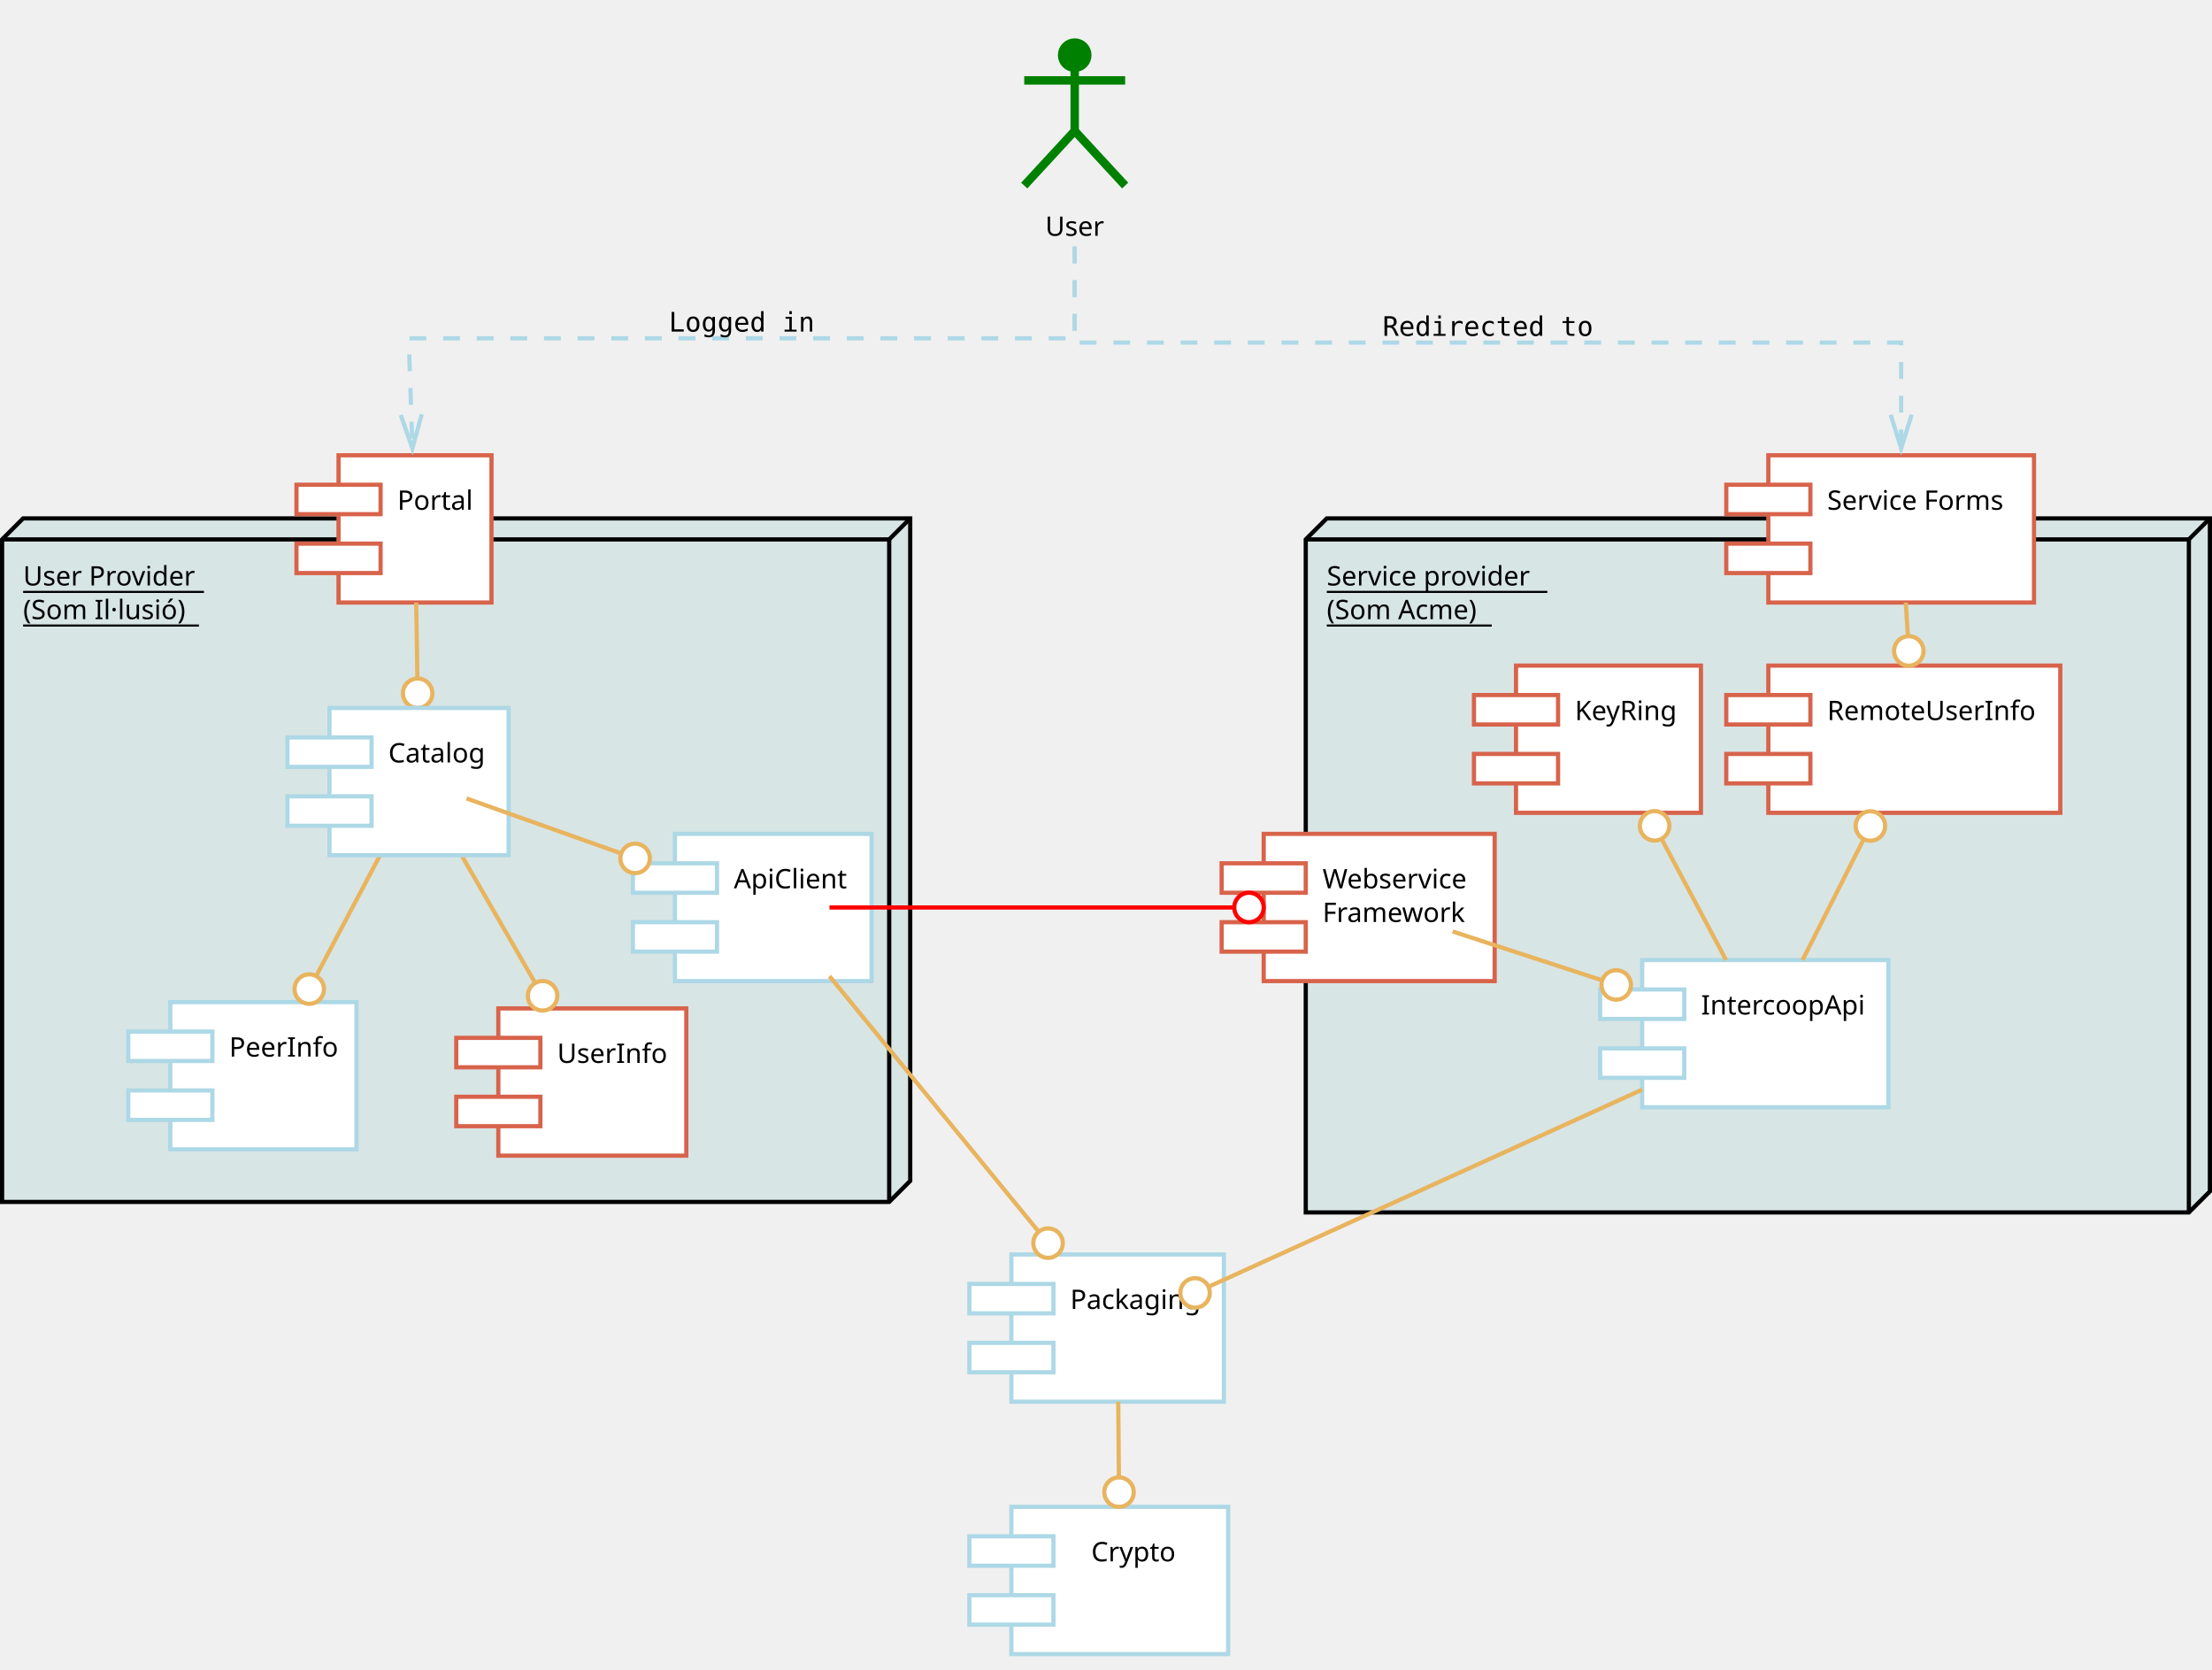
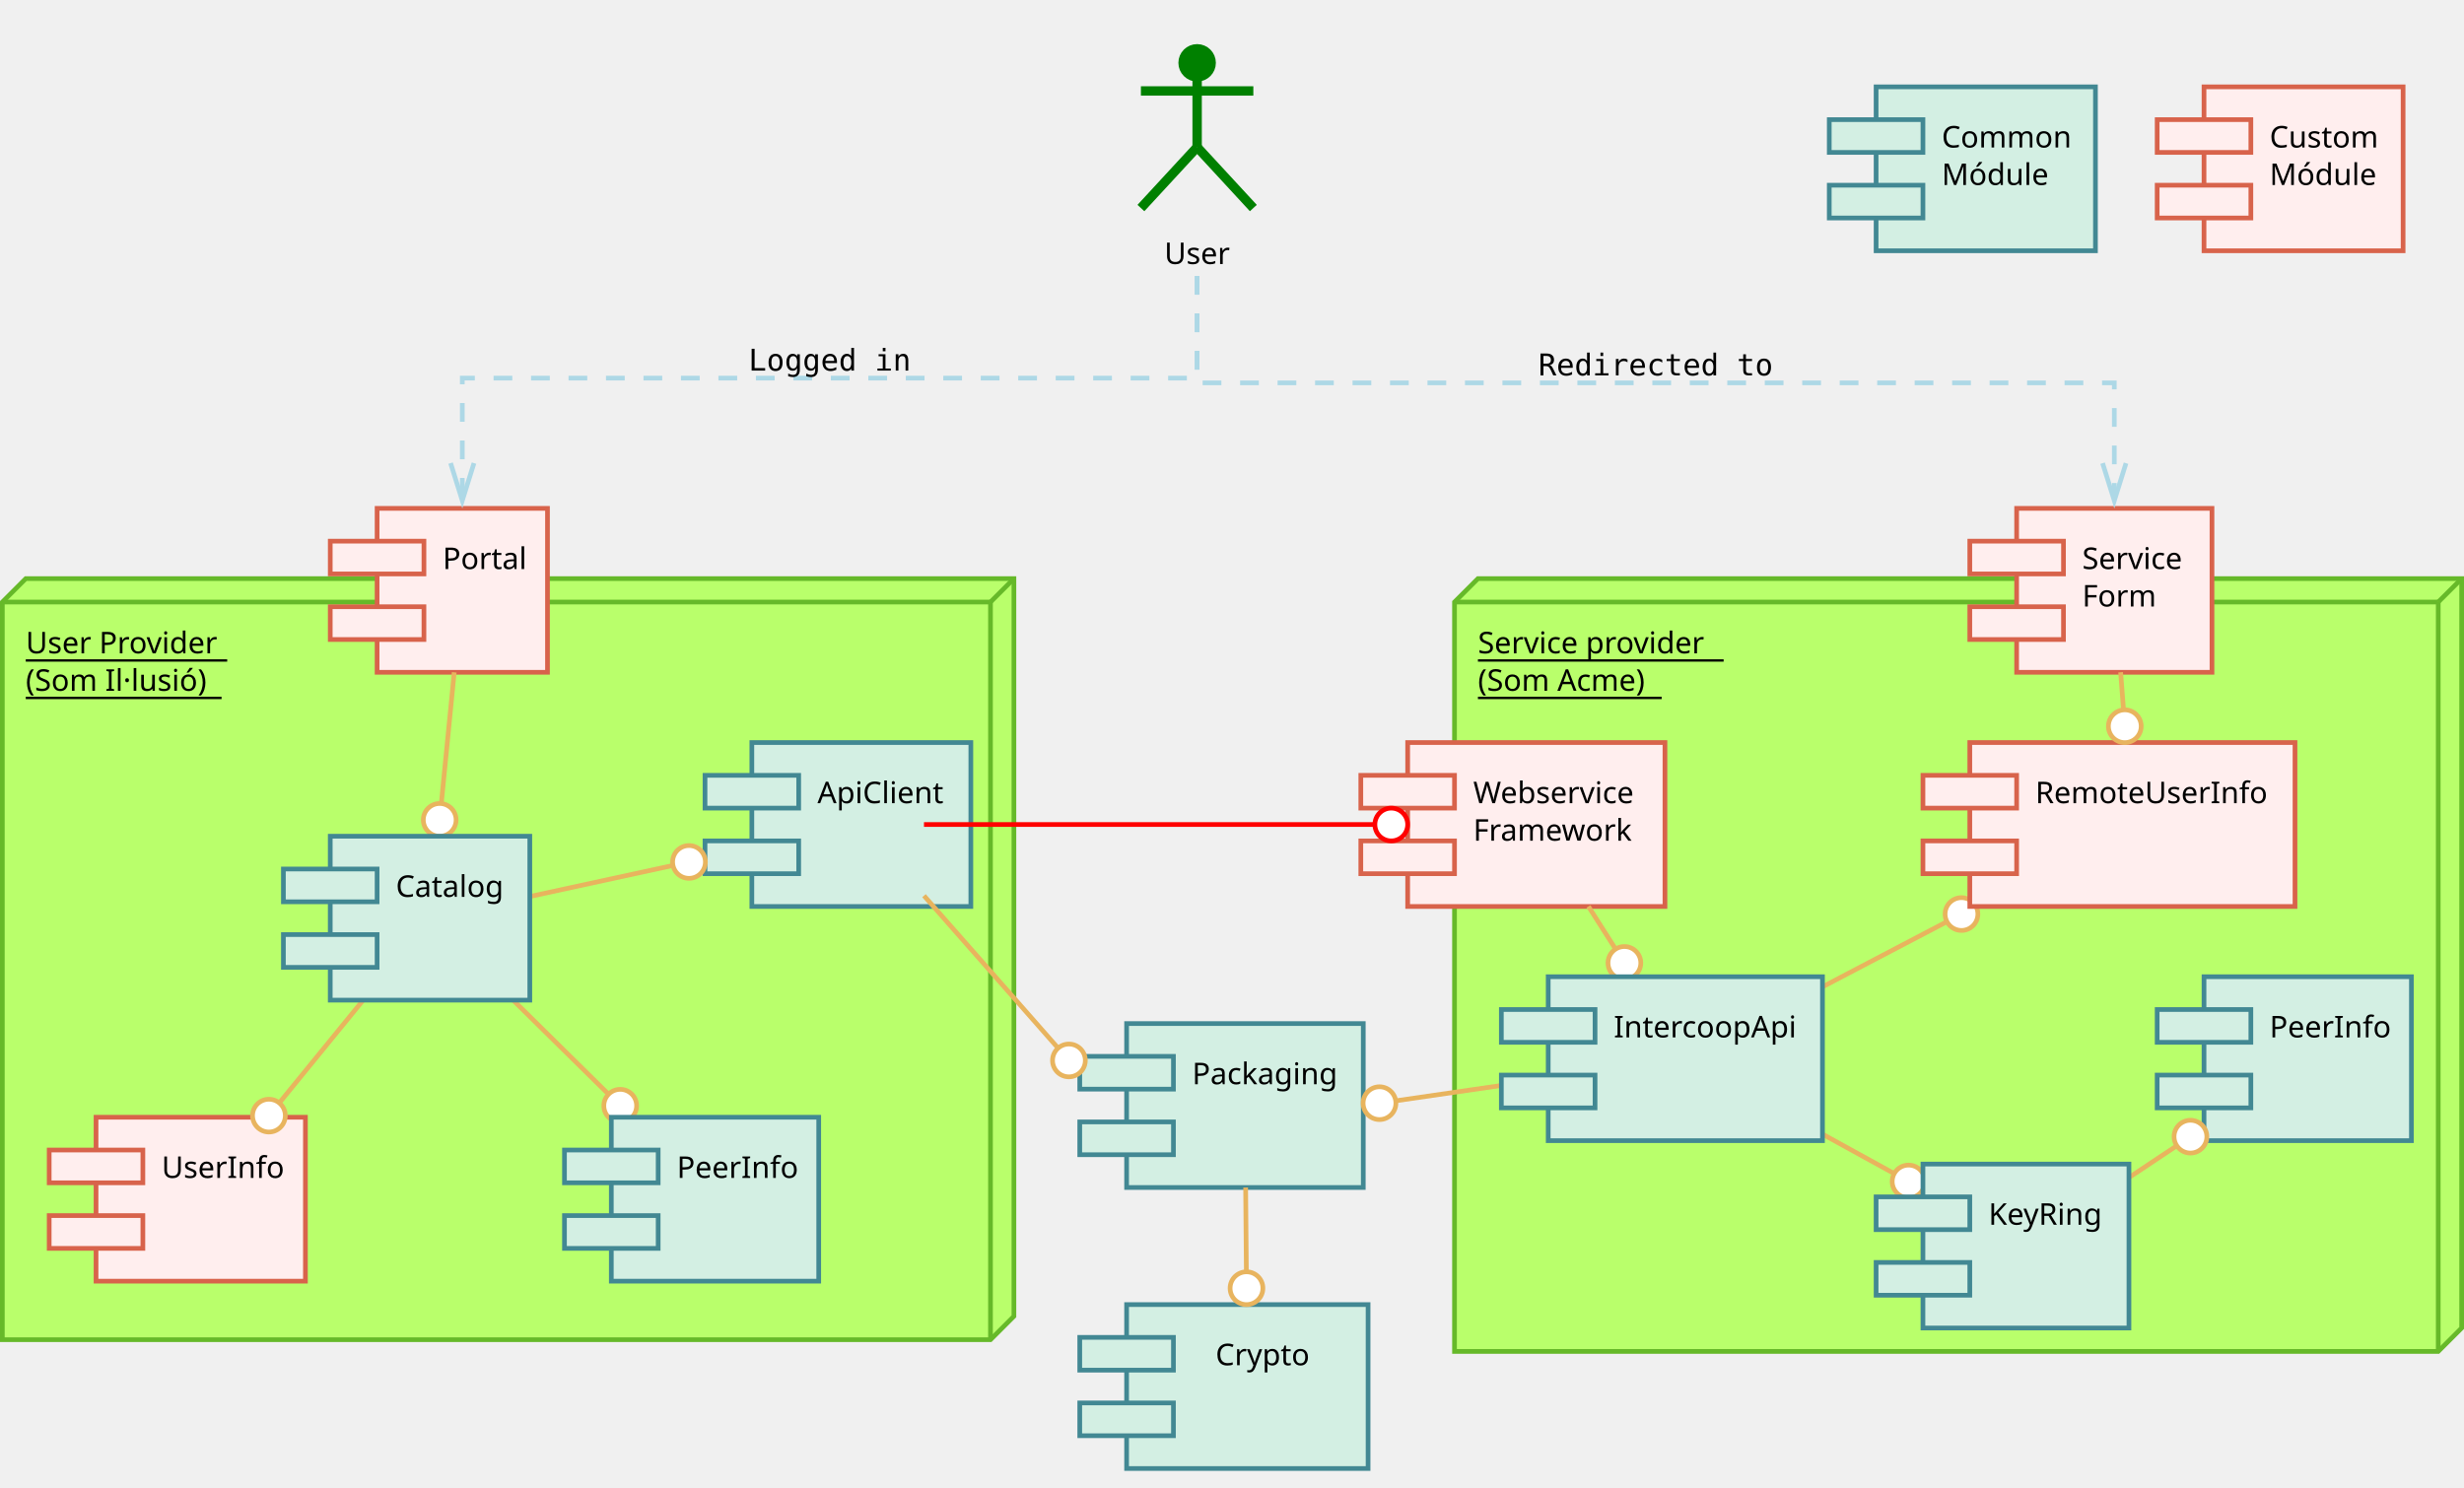
- <svg xmlns="http://www.w3.org/2000/svg" width="53cm" height="40cm" viewBox="219 -310 1052 781">
+ <svg xmlns="http://www.w3.org/2000/svg" width="53cm" height="32cm" viewBox="219 -310 1052 621">
  <g id="Fons">
    <g>
-       <polygon style="fill: #d8e5e5; fill-opacity: 1; stroke-opacity: 1; stroke-width: 2; stroke: #000000" fill-rule="evenodd" points="220,-60 230,-70 651.888,-70 651.888,245 641.888,255 220,255 220,-60 " />
-       <line style="fill: none; stroke-opacity: 1; stroke-width: 2; stroke: #000000" x1="220" y1="-60" x2="641.888" y2="-60" />
-       <line style="fill: none; stroke-opacity: 1; stroke-width: 2; stroke: #000000" x1="641.888" y1="-60" x2="651.888" y2="-70" />
-       <line style="fill: none; stroke-opacity: 1; stroke-width: 2; stroke: #000000" x1="641.888" y1="-60" x2="641.888" y2="255" />
+       <polygon style="fill: #b9ff6b; fill-opacity: 1; stroke-opacity: 1; stroke-width: 2; stroke: #66b929" fill-rule="evenodd" points="220,-60 230,-70 651.888,-70 651.888,245 641.888,255 220,255 220,-60 " />
+       <line style="fill: none; stroke-opacity: 1; stroke-width: 2; stroke: #66b929" x1="220" y1="-60" x2="641.888" y2="-60" />
+       <line style="fill: none; stroke-opacity: 1; stroke-width: 2; stroke: #66b929" x1="641.888" y1="-60" x2="651.888" y2="-70" />
+       <line style="fill: none; stroke-opacity: 1; stroke-width: 2; stroke: #66b929" x1="641.888" y1="-60" x2="641.888" y2="255" />
      <text font-size="12.8" style="fill: #000000; fill-opacity: 1; stroke: none;text-anchor:start;font-family:sans-serif;font-style:normal;font-weight:normal" x="230" y="-38.1">
        <tspan x="230" y="-38.1">User Provider</tspan>
        <tspan x="230" y="-22.1">(Som Il·lusió)</tspan>
      </text>
      <line style="fill: none; stroke-opacity: 1; stroke-width: 1; stroke: #000000" x1="230" y1="-35.05" x2="316" y2="-35.05" />
      <line style="fill: none; stroke-opacity: 1; stroke-width: 1; stroke: #000000" x1="230" y1="-19.05" x2="313.6" y2="-19.05" />
    </g>
    <g>
-       <polygon style="fill: #d8e5e5; fill-opacity: 1; stroke-opacity: 1; stroke-width: 2; stroke: #000000" fill-rule="evenodd" points="840,-60 850,-70 1270,-70 1270,250 1260,260 840,260 840,-60 " />
-       <line style="fill: none; stroke-opacity: 1; stroke-width: 2; stroke: #000000" x1="840" y1="-60" x2="1260" y2="-60" />
-       <line style="fill: none; stroke-opacity: 1; stroke-width: 2; stroke: #000000" x1="1260" y1="-60" x2="1270" y2="-70" />
-       <line style="fill: none; stroke-opacity: 1; stroke-width: 2; stroke: #000000" x1="1260" y1="-60" x2="1260" y2="260" />
+       <polygon style="fill: #b9ff6b; fill-opacity: 1; stroke-opacity: 1; stroke-width: 2; stroke: #66b929" fill-rule="evenodd" points="840,-60 850,-70 1270,-70 1270,250 1260,260 840,260 840,-60 " />
+       <line style="fill: none; stroke-opacity: 1; stroke-width: 2; stroke: #66b929" x1="840" y1="-60" x2="1260" y2="-60" />
+       <line style="fill: none; stroke-opacity: 1; stroke-width: 2; stroke: #66b929" x1="1260" y1="-60" x2="1270" y2="-70" />
+       <line style="fill: none; stroke-opacity: 1; stroke-width: 2; stroke: #66b929" x1="1260" y1="-60" x2="1260" y2="260" />
      <text font-size="12.8" style="fill: #000000; fill-opacity: 1; stroke: none;text-anchor:start;font-family:sans-serif;font-style:normal;font-weight:normal" x="850" y="-38.1">
        <tspan x="850" y="-38.1">Service provider</tspan>
        <tspan x="850" y="-22.1">(Som Acme)</tspan>
      </text>
      <line style="fill: none; stroke-opacity: 1; stroke-width: 1; stroke: #000000" x1="850" y1="-35.05" x2="954.9" y2="-35.05" />
      <line style="fill: none; stroke-opacity: 1; stroke-width: 1; stroke: #000000" x1="850" y1="-19.05" x2="928.45" y2="-19.05" />
    </g>
    <g>
-       <rect style="fill: #ffffff; fill-opacity: 1; stroke-opacity: 1; stroke-width: 2; stroke: #add8e6" x="700" y="400" width="103.1" height="70" />
-       <rect style="fill: #ffffff; fill-opacity: 1; stroke-opacity: 1; stroke-width: 2; stroke: #add8e6" x="680" y="414" width="40" height="14" />
-       <rect style="fill: #ffffff; fill-opacity: 1; stroke-opacity: 1; stroke-width: 2; stroke: #add8e6" x="680" y="442" width="40" height="14" />
-       <text font-size="12.8" style="fill: #000000; fill-opacity: 1; stroke: none;text-anchor:start;font-family:sans-serif;font-style:normal;font-weight:normal" x="728" y="425.9">
-         <tspan xml:space="preserve" x="728" y="425.9">   Crypto   </tspan>
-       </text>
-     </g>
-     <g>
-       <rect style="fill: #ffffff; fill-opacity: 1; stroke-opacity: 1; stroke-width: 2; stroke: #add8e6" x="700" y="280" width="101.05" height="70" />
-       <rect style="fill: #ffffff; fill-opacity: 1; stroke-opacity: 1; stroke-width: 2; stroke: #add8e6" x="680" y="294" width="40" height="14" />
-       <rect style="fill: #ffffff; fill-opacity: 1; stroke-opacity: 1; stroke-width: 2; stroke: #add8e6" x="680" y="322" width="40" height="14" />
-       <text font-size="12.8" style="fill: #000000; fill-opacity: 1; stroke: none;text-anchor:start;font-family:sans-serif;font-style:normal;font-weight:normal" x="728" y="305.9">
-         <tspan x="728" y="305.9">Packaging</tspan>
-       </text>
-     </g>
-     <g>
-       <rect style="fill: #ffffff; fill-opacity: 1; stroke-opacity: 1; stroke-width: 2; stroke: #add8e6" x="540" y="80" width="93.5" height="70" />
-       <rect style="fill: #ffffff; fill-opacity: 1; stroke-opacity: 1; stroke-width: 2; stroke: #add8e6" x="520" y="94" width="40" height="14" />
-       <rect style="fill: #ffffff; fill-opacity: 1; stroke-opacity: 1; stroke-width: 2; stroke: #add8e6" x="520" y="122" width="40" height="14" />
-       <text font-size="12.8" style="fill: #000000; fill-opacity: 1; stroke: none;text-anchor:start;font-family:sans-serif;font-style:normal;font-weight:normal" x="568" y="105.9">
-         <tspan x="568" y="105.9">ApiClient</tspan>
-       </text>
-     </g>
-     <g>
-       <rect style="fill: #ffffff; fill-opacity: 1; stroke-opacity: 1; stroke-width: 2; stroke: #add8e6" x="1000" y="140" width="117.1" height="70" />
-       <rect style="fill: #ffffff; fill-opacity: 1; stroke-opacity: 1; stroke-width: 2; stroke: #add8e6" x="980" y="154" width="40" height="14" />
-       <rect style="fill: #ffffff; fill-opacity: 1; stroke-opacity: 1; stroke-width: 2; stroke: #add8e6" x="980" y="182" width="40" height="14" />
-       <text font-size="12.8" style="fill: #000000; fill-opacity: 1; stroke: none;text-anchor:start;font-family:sans-serif;font-style:normal;font-weight:normal" x="1028" y="165.9">
-         <tspan x="1028" y="165.9">IntercoopApi</tspan>
-       </text>
-     </g>
-     <g>
-       <rect style="fill: #ffffff; fill-opacity: 1; stroke-opacity: 1; stroke-width: 2; stroke: #d8634b" x="820" y="80" width="109.85" height="70" />
-       <rect style="fill: #ffffff; fill-opacity: 1; stroke-opacity: 1; stroke-width: 2; stroke: #d8634b" x="800" y="94" width="40" height="14" />
-       <rect style="fill: #ffffff; fill-opacity: 1; stroke-opacity: 1; stroke-width: 2; stroke: #d8634b" x="800" y="122" width="40" height="14" />
-       <text font-size="12.8" style="fill: #000000; fill-opacity: 1; stroke: none;text-anchor:start;font-family:sans-serif;font-style:normal;font-weight:normal" x="848" y="105.9">
-         <tspan x="848" y="105.9">Webservice</tspan>
-         <tspan x="848" y="121.9">Framework</tspan>
-       </text>
-     </g>
-     <g>
-       <rect style="fill: #ffffff; fill-opacity: 1; stroke-opacity: 1; stroke-width: 2; stroke: #d8634b" x="380" y="-100" width="72.75" height="70" />
-       <rect style="fill: #ffffff; fill-opacity: 1; stroke-opacity: 1; stroke-width: 2; stroke: #d8634b" x="360" y="-86" width="40" height="14" />
-       <rect style="fill: #ffffff; fill-opacity: 1; stroke-opacity: 1; stroke-width: 2; stroke: #d8634b" x="360" y="-58" width="40" height="14" />
+       <line style="fill: none; stroke-opacity: 1; stroke-width: 2; stroke: #e8b45e" x1="977.1" y1="114.803" x2="1062.65" y2="69.985" />
+       <ellipse style="fill: #ffffff; fill-opacity: 1; stroke-opacity: 1; stroke-width: 2; stroke: #e8b45e" cx="1056.45" cy="73.234" rx="7" ry="7" />
+       <text font-size="12.8" style="fill: #000000; fill-opacity: 1; stroke: none;text-anchor:start;font-family:monospace;font-style:normal;font-weight:normal" x="1057.14" y="70.989" />
+     </g>
+     <g>
+       <rect style="fill: #d3efe3; fill-opacity: 1; stroke-opacity: 1; stroke-width: 2; stroke: #428893" x="700" y="240" width="103.1" height="70" />
+       <rect style="fill: #d3efe3; fill-opacity: 1; stroke-opacity: 1; stroke-width: 2; stroke: #428893" x="680" y="254" width="40" height="14" />
+       <rect style="fill: #d3efe3; fill-opacity: 1; stroke-opacity: 1; stroke-width: 2; stroke: #428893" x="680" y="282" width="40" height="14" />
+       <text font-size="12.8" style="fill: #000000; fill-opacity: 1; stroke: none;text-anchor:start;font-family:sans-serif;font-style:normal;font-weight:normal" x="728" y="265.9">
+         <tspan xml:space="preserve" x="728" y="265.9">   Crypto   </tspan>
+       </text>
+     </g>
+     <g>
+       <rect style="fill: #d3efe3; fill-opacity: 1; stroke-opacity: 1; stroke-width: 2; stroke: #428893" x="700" y="120" width="101.05" height="70" />
+       <rect style="fill: #d3efe3; fill-opacity: 1; stroke-opacity: 1; stroke-width: 2; stroke: #428893" x="680" y="134" width="40" height="14" />
+       <rect style="fill: #d3efe3; fill-opacity: 1; stroke-opacity: 1; stroke-width: 2; stroke: #428893" x="680" y="162" width="40" height="14" />
+       <text font-size="12.8" style="fill: #000000; fill-opacity: 1; stroke: none;text-anchor:start;font-family:sans-serif;font-style:normal;font-weight:normal" x="728" y="145.9">
+         <tspan x="728" y="145.9">Packaging</tspan>
+       </text>
+     </g>
+     <g>
+       <rect style="fill: #d3efe3; fill-opacity: 1; stroke-opacity: 1; stroke-width: 2; stroke: #428893" x="540" y="0" width="93.5" height="70" />
+       <rect style="fill: #d3efe3; fill-opacity: 1; stroke-opacity: 1; stroke-width: 2; stroke: #428893" x="520" y="14" width="40" height="14" />
+       <rect style="fill: #d3efe3; fill-opacity: 1; stroke-opacity: 1; stroke-width: 2; stroke: #428893" x="520" y="42" width="40" height="14" />
+       <text font-size="12.8" style="fill: #000000; fill-opacity: 1; stroke: none;text-anchor:start;font-family:sans-serif;font-style:normal;font-weight:normal" x="568" y="25.9">
+         <tspan x="568" y="25.9">ApiClient</tspan>
+       </text>
+     </g>
+     <g>
+       <rect style="fill: #ffeeee; fill-opacity: 1; stroke-opacity: 1; stroke-width: 2; stroke: #d8634b" x="820" y="0" width="109.85" height="70" />
+       <rect style="fill: #ffeeee; fill-opacity: 1; stroke-opacity: 1; stroke-width: 2; stroke: #d8634b" x="800" y="14" width="40" height="14" />
+       <rect style="fill: #ffeeee; fill-opacity: 1; stroke-opacity: 1; stroke-width: 2; stroke: #d8634b" x="800" y="42" width="40" height="14" />
+       <text font-size="12.8" style="fill: #000000; fill-opacity: 1; stroke: none;text-anchor:start;font-family:sans-serif;font-style:normal;font-weight:normal" x="848" y="25.9">
+         <tspan x="848" y="25.9">Webservice</tspan>
+         <tspan x="848" y="41.9">Framework</tspan>
+       </text>
+     </g>
+     <g>
+       <rect style="fill: #ffeeee; fill-opacity: 1; stroke-opacity: 1; stroke-width: 2; stroke: #d8634b" x="380" y="-100" width="72.75" height="70" />
+       <rect style="fill: #ffeeee; fill-opacity: 1; stroke-opacity: 1; stroke-width: 2; stroke: #d8634b" x="360" y="-86" width="40" height="14" />
+       <rect style="fill: #ffeeee; fill-opacity: 1; stroke-opacity: 1; stroke-width: 2; stroke: #d8634b" x="360" y="-58" width="40" height="14" />
      <text font-size="12.8" style="fill: #000000; fill-opacity: 1; stroke: none;text-anchor:start;font-family:sans-serif;font-style:normal;font-weight:normal" x="408" y="-74.1">
        <tspan x="408" y="-74.1">Portal</tspan>
      </text>
    </g>
    <g>
-       <line style="fill: none; stroke-opacity: 1; stroke-width: 2; stroke: #e8b45e" x1="999.996" y1="201.613" x2="780.982" y2="301.157" />
-       <ellipse style="fill: #ffffff; fill-opacity: 1; stroke-opacity: 1; stroke-width: 2; stroke: #e8b45e" cx="787.354" cy="298.261" rx="7" ry="7" />
-       <text font-size="12.8" style="fill: #000000; fill-opacity: 1; stroke: none;text-anchor:start;font-family:monospace;font-style:normal;font-weight:normal" x="795.97" y="300.778" />
-     </g>
-     <g>
-       <line style="fill: none; stroke-opacity: 1; stroke-width: 2; stroke: #e8b45e" x1="613.509" y1="147.678" x2="721.876" y2="280.015" />
-       <ellipse style="fill: #ffffff; fill-opacity: 1; stroke-opacity: 1; stroke-width: 2; stroke: #e8b45e" cx="717.441" cy="274.599" rx="7" ry="7" />
-       <text font-size="12.8" style="fill: #000000; fill-opacity: 1; stroke: none;text-anchor:start;font-family:monospace;font-style:normal;font-weight:normal" x="680.588" y="279.04" />
-     </g>
-     <g>
-       <line style="fill: none; stroke-opacity: 1; stroke-width: 2; stroke: #e8b45e" x1="750.824" y1="349.995" x2="751.251" y2="400.005" />
-       <ellipse style="fill: #ffffff; fill-opacity: 1; stroke-opacity: 1; stroke-width: 2; stroke: #e8b45e" cx="751.191" cy="393.005" rx="7" ry="7" />
-       <text font-size="12.8" style="fill: #000000; fill-opacity: 1; stroke: none;text-anchor:start;font-family:monospace;font-style:normal;font-weight:normal" x="725.142" y="399.026" />
-     </g>
-     <g>
-       <line style="fill: none; stroke-opacity: 1; stroke-width: 2; stroke: #e8b45e" x1="909.853" y1="126.413" x2="994.308" y2="154.009" />
-       <ellipse style="fill: #ffffff; fill-opacity: 1; stroke-opacity: 1; stroke-width: 2; stroke: #e8b45e" cx="987.654" cy="151.835" rx="7" ry="7" />
-       <text font-size="12.8" style="fill: #000000; fill-opacity: 1; stroke: none;text-anchor:start;font-family:monospace;font-style:normal;font-weight:normal" x="950.996" y="153.017" />
-     </g>
-     <g>
-       <rect style="fill: #ffffff; fill-opacity: 1; stroke-opacity: 1; stroke-width: 2; stroke: #d8634b" x="456" y="163" width="89.4" height="70" />
-       <rect style="fill: #ffffff; fill-opacity: 1; stroke-opacity: 1; stroke-width: 2; stroke: #d8634b" x="436" y="177" width="40" height="14" />
-       <rect style="fill: #ffffff; fill-opacity: 1; stroke-opacity: 1; stroke-width: 2; stroke: #d8634b" x="436" y="205" width="40" height="14" />
-       <text font-size="12.8" style="fill: #000000; fill-opacity: 1; stroke: none;text-anchor:start;font-family:sans-serif;font-style:normal;font-weight:normal" x="484" y="188.9">
-         <tspan x="484" y="188.9">UserInfo</tspan>
-       </text>
-     </g>
-     <g>
-       <rect style="fill: #ffffff; fill-opacity: 1; stroke-opacity: 1; stroke-width: 2; stroke: #d8634b" x="1060" y="0" width="138.85" height="70" />
-       <rect style="fill: #ffffff; fill-opacity: 1; stroke-opacity: 1; stroke-width: 2; stroke: #d8634b" x="1040" y="14" width="40" height="14" />
-       <rect style="fill: #ffffff; fill-opacity: 1; stroke-opacity: 1; stroke-width: 2; stroke: #d8634b" x="1040" y="42" width="40" height="14" />
+       <line style="fill: none; stroke-opacity: 1; stroke-width: 2; stroke: #e8b45e" x1="860.065" y1="146.416" x2="801.05" y2="155" />
+       <ellipse style="fill: #ffffff; fill-opacity: 1; stroke-opacity: 1; stroke-width: 2; stroke: #e8b45e" cx="807.977" cy="153.992" rx="7" ry="7" />
+       <text font-size="12.8" style="fill: #000000; fill-opacity: 1; stroke: none;text-anchor:start;font-family:monospace;font-style:normal;font-weight:normal" x="816.038" y="154.621" />
+     </g>
+     <g>
+       <line style="fill: none; stroke-opacity: 1; stroke-width: 2; stroke: #e8b45e" x1="613.489" y1="65.395" x2="680" y2="141" />
+       <ellipse style="fill: #ffffff; fill-opacity: 1; stroke-opacity: 1; stroke-width: 2; stroke: #e8b45e" cx="675.376" cy="135.744" rx="7" ry="7" />
+       <text font-size="12.8" style="fill: #000000; fill-opacity: 1; stroke: none;text-anchor:start;font-family:monospace;font-style:normal;font-weight:normal" x="638.712" y="140.025" />
+     </g>
+     <g>
+       <line style="fill: none; stroke-opacity: 1; stroke-width: 2; stroke: #e8b45e" x1="750.824" y1="189.995" x2="751.251" y2="240.005" />
+       <ellipse style="fill: #ffffff; fill-opacity: 1; stroke-opacity: 1; stroke-width: 2; stroke: #e8b45e" cx="751.191" cy="233.005" rx="7" ry="7" />
+       <text font-size="12.8" style="fill: #000000; fill-opacity: 1; stroke: none;text-anchor:start;font-family:monospace;font-style:normal;font-weight:normal" x="725.142" y="239.026" />
+     </g>
+     <g>
+       <line style="fill: none; stroke-opacity: 1; stroke-width: 2; stroke: #e8b45e" x1="897.184" y1="69.985" x2="916.291" y2="100.015" />
+       <ellipse style="fill: #ffffff; fill-opacity: 1; stroke-opacity: 1; stroke-width: 2; stroke: #e8b45e" cx="912.533" cy="94.109" rx="7" ry="7" />
+       <text font-size="12.8" style="fill: #000000; fill-opacity: 1; stroke: none;text-anchor:start;font-family:monospace;font-style:normal;font-weight:normal" x="872.978" y="99.022" />
+     </g>
+     <g>
+       <rect style="fill: #ffeeee; fill-opacity: 1; stroke-opacity: 1; stroke-width: 2; stroke: #d8634b" x="260" y="160" width="89.4" height="70" />
+       <rect style="fill: #ffeeee; fill-opacity: 1; stroke-opacity: 1; stroke-width: 2; stroke: #d8634b" x="240" y="174" width="40" height="14" />
+       <rect style="fill: #ffeeee; fill-opacity: 1; stroke-opacity: 1; stroke-width: 2; stroke: #d8634b" x="240" y="202" width="40" height="14" />
+       <text font-size="12.8" style="fill: #000000; fill-opacity: 1; stroke: none;text-anchor:start;font-family:sans-serif;font-style:normal;font-weight:normal" x="288" y="185.9">
+         <tspan x="288" y="185.9">UserInfo</tspan>
+       </text>
+     </g>
+     <g>
+       <rect style="fill: #ffeeee; fill-opacity: 1; stroke-opacity: 1; stroke-width: 2; stroke: #d8634b" x="1060" y="0" width="138.85" height="70" />
+       <rect style="fill: #ffeeee; fill-opacity: 1; stroke-opacity: 1; stroke-width: 2; stroke: #d8634b" x="1040" y="14" width="40" height="14" />
+       <rect style="fill: #ffeeee; fill-opacity: 1; stroke-opacity: 1; stroke-width: 2; stroke: #d8634b" x="1040" y="42" width="40" height="14" />
      <text font-size="12.8" style="fill: #000000; fill-opacity: 1; stroke: none;text-anchor:start;font-family:sans-serif;font-style:normal;font-weight:normal" x="1088" y="25.9">
        <tspan x="1088" y="25.9">RemoteUserInfo</tspan>
      </text>
    </g>
    <g>
-       <line style="fill: none; stroke-opacity: 1; stroke-width: 2; stroke: #e8b45e" x1="1076.27" y1="139.991" x2="1111.7" y2="70.008" />
-       <ellipse style="fill: #ffffff; fill-opacity: 1; stroke-opacity: 1; stroke-width: 2; stroke: #e8b45e" cx="1108.54" cy="76.254" rx="7" ry="7" />
-       <text font-size="12.8" style="fill: #000000; fill-opacity: 1; stroke: none;text-anchor:start;font-family:monospace;font-style:normal;font-weight:normal" x="1106.19" y="71.012" />
-     </g>
-     <g>
-       <rect style="fill: #ffffff; fill-opacity: 1; stroke-opacity: 1; stroke-width: 2; stroke: #d8634b" x="940" y="0" width="87.95" height="70" />
-       <rect style="fill: #ffffff; fill-opacity: 1; stroke-opacity: 1; stroke-width: 2; stroke: #d8634b" x="920" y="14" width="40" height="14" />
-       <rect style="fill: #ffffff; fill-opacity: 1; stroke-opacity: 1; stroke-width: 2; stroke: #d8634b" x="920" y="42" width="40" height="14" />
-       <text font-size="12.8" style="fill: #000000; fill-opacity: 1; stroke: none;text-anchor:start;font-family:sans-serif;font-style:normal;font-weight:normal" x="968" y="25.9">
-         <tspan x="968" y="25.9">KeyRing</tspan>
-       </text>
-     </g>
-     <g>
-       <line style="fill: none; stroke-opacity: 1; stroke-width: 2; stroke: #e8b45e" x1="1039.9" y1="139.991" x2="1002.62" y2="70.008" />
-       <ellipse style="fill: #ffffff; fill-opacity: 1; stroke-opacity: 1; stroke-width: 2; stroke: #e8b45e" cx="1005.91" cy="76.187" rx="7" ry="7" />
-       <text font-size="12.8" style="fill: #000000; fill-opacity: 1; stroke: none;text-anchor:start;font-family:monospace;font-style:normal;font-weight:normal" x="975.622" y="83.911" />
-     </g>
-     <g>
-       <line style="fill: none; stroke-opacity: 1; stroke-width: 2; stroke: #e8b45e" x1="438.457" y1="90.095" x2="480.543" y2="163.055" />
-       <ellipse style="fill: #ffffff; fill-opacity: 1; stroke-opacity: 1; stroke-width: 2; stroke: #e8b45e" cx="477.045" cy="156.991" rx="7" ry="7" />
-       <text font-size="12.8" style="fill: #000000; fill-opacity: 1; stroke: none;text-anchor:start;font-family:monospace;font-style:normal;font-weight:normal" x="463.322" y="162.076" />
-     </g>
-     <g>
-       <line style="fill: none; stroke-opacity: 1; stroke-width: 2; stroke: #e8b45e" x1="416.936" y1="-29.998" x2="417.739" y2="20.148" />
-       <ellipse style="fill: #ffffff; fill-opacity: 1; stroke-opacity: 1; stroke-width: 2; stroke: #e8b45e" cx="417.627" cy="13.149" rx="7" ry="7" />
-       <text font-size="12.8" style="fill: #000000; fill-opacity: 1; stroke: none;text-anchor:start;font-family:monospace;font-style:normal;font-weight:normal" x="387.848" y="31.042" />
-     </g>
-     <g>
-       <rect style="fill: #ffffff; fill-opacity: 1; stroke-opacity: 1; stroke-width: 2; stroke: #add8e6" x="300" y="160" width="88.55" height="70" />
-       <rect style="fill: #ffffff; fill-opacity: 1; stroke-opacity: 1; stroke-width: 2; stroke: #add8e6" x="280" y="174" width="40" height="14" />
-       <rect style="fill: #ffffff; fill-opacity: 1; stroke-opacity: 1; stroke-width: 2; stroke: #add8e6" x="280" y="202" width="40" height="14" />
-       <text font-size="12.8" style="fill: #000000; fill-opacity: 1; stroke: none;text-anchor:start;font-family:sans-serif;font-style:normal;font-weight:normal" x="328" y="185.9">
-         <tspan x="328" y="185.9">PeerInfo</tspan>
-       </text>
-     </g>
-     <g>
-       <line style="fill: none; stroke-opacity: 1; stroke-width: 2; stroke: #e8b45e" x1="399.771" y1="90.155" x2="362.804" y2="159.995" />
-       <ellipse style="fill: #ffffff; fill-opacity: 1; stroke-opacity: 1; stroke-width: 2; stroke: #e8b45e" cx="366.079" cy="153.808" rx="7" ry="7" />
-       <text font-size="12.8" style="fill: #000000; fill-opacity: 1; stroke: none;text-anchor:start;font-family:monospace;font-style:normal;font-weight:normal" x="377.786" y="166.627" />
-     </g>
-     <g>
-       <line style="fill: none; stroke-opacity: 1; stroke-width: 2; stroke: #ff0000" x1="613.494" y1="115" x2="820.004" y2="115" />
-       <ellipse style="fill: #ffffff; fill-opacity: 1; stroke-opacity: 1; stroke-width: 2; stroke: #ff0000" cx="813.004" cy="115" rx="7" ry="7" />
-       <text font-size="12.8" style="fill: #000000; fill-opacity: 1; stroke: none;text-anchor:start;font-family:monospace;font-style:normal;font-weight:normal" x="792.994" y="129.003" />
-     </g>
-     <g>
-       <rect style="fill: #ffffff; fill-opacity: 1; stroke-opacity: 1; stroke-width: 2; stroke: #d8634b" x="1060" y="-100" width="126.35" height="70" />
-       <rect style="fill: #ffffff; fill-opacity: 1; stroke-opacity: 1; stroke-width: 2; stroke: #d8634b" x="1040" y="-86" width="40" height="14" />
-       <rect style="fill: #ffffff; fill-opacity: 1; stroke-opacity: 1; stroke-width: 2; stroke: #d8634b" x="1040" y="-58" width="40" height="14" />
-       <text font-size="12.8" style="fill: #000000; fill-opacity: 1; stroke: none;text-anchor:start;font-family:sans-serif;font-style:normal;font-weight:normal" x="1088" y="-74.1">
-         <tspan x="1088" y="-74.1">Service Forms</tspan>
-       </text>
-     </g>
-     <g>
-       <line style="fill: none; stroke-opacity: 1; stroke-width: 2; stroke: #e8b45e" x1="1125.36" y1="-30.015" x2="1127.24" y2="0.015" />
-       <ellipse style="fill: #ffffff; fill-opacity: 1; stroke-opacity: 1; stroke-width: 2; stroke: #e8b45e" cx="1126.8" cy="-6.972" rx="7" ry="7" />
-       <text font-size="12.8" style="fill: #000000; fill-opacity: 1; stroke: none;text-anchor:start;font-family:monospace;font-style:normal;font-weight:normal" x="1090.24" y="-0.993" />
+       <line style="fill: none; stroke-opacity: 1; stroke-width: 2; stroke: #e8b45e" x1="977.072" y1="156.191" x2="1040" y2="190.811" />
+       <ellipse style="fill: #ffffff; fill-opacity: 1; stroke-opacity: 1; stroke-width: 2; stroke: #e8b45e" cx="1033.87" cy="187.437" rx="7" ry="7" />
+       <text font-size="12.8" style="fill: #000000; fill-opacity: 1; stroke: none;text-anchor:start;font-family:monospace;font-style:normal;font-weight:normal" x="1013" y="204.713" />
+     </g>
+     <g>
+       <line style="fill: none; stroke-opacity: 1; stroke-width: 2; stroke: #e8b45e" x1="374.05" y1="109.995" x2="329.39" y2="164.736" />
+       <ellipse style="fill: #ffffff; fill-opacity: 1; stroke-opacity: 1; stroke-width: 2; stroke: #e8b45e" cx="333.815" cy="159.312" rx="7" ry="7" />
+       <text font-size="12.8" style="fill: #000000; fill-opacity: 1; stroke: none;text-anchor:start;font-family:monospace;font-style:normal;font-weight:normal" x="312.17" y="163.757" />
+     </g>
+     <g>
+       <line style="fill: none; stroke-opacity: 1; stroke-width: 2; stroke: #e8b45e" x1="412.93" y1="-29.991" x2="406.045" y2="39.992" />
+       <ellipse style="fill: #ffffff; fill-opacity: 1; stroke-opacity: 1; stroke-width: 2; stroke: #e8b45e" cx="406.73" cy="33.025" rx="7" ry="7" />
+       <text font-size="12.8" style="fill: #000000; fill-opacity: 1; stroke: none;text-anchor:start;font-family:monospace;font-style:normal;font-weight:normal" x="376.153" y="50.886" />
+     </g>
+     <g>
+       <rect style="fill: #d3efe3; fill-opacity: 1; stroke-opacity: 1; stroke-width: 2; stroke: #428893" x="1160" y="100" width="88.55" height="70" />
+       <rect style="fill: #d3efe3; fill-opacity: 1; stroke-opacity: 1; stroke-width: 2; stroke: #428893" x="1140" y="114" width="40" height="14" />
+       <rect style="fill: #d3efe3; fill-opacity: 1; stroke-opacity: 1; stroke-width: 2; stroke: #428893" x="1140" y="142" width="40" height="14" />
+       <text font-size="12.8" style="fill: #000000; fill-opacity: 1; stroke: none;text-anchor:start;font-family:sans-serif;font-style:normal;font-weight:normal" x="1188" y="125.9">
+         <tspan x="1188" y="125.9">PeerInfo</tspan>
+       </text>
+     </g>
+     <g>
+       <line style="fill: none; stroke-opacity: 1; stroke-width: 2; stroke: #e8b45e" x1="425.191" y1="97.28" x2="488.791" y2="160.005" />
+       <ellipse style="fill: #ffffff; fill-opacity: 1; stroke-opacity: 1; stroke-width: 2; stroke: #e8b45e" cx="483.807" cy="155.09" rx="7" ry="7" />
+       <text font-size="12.8" style="fill: #000000; fill-opacity: 1; stroke: none;text-anchor:start;font-family:monospace;font-style:normal;font-weight:normal" x="467.236" y="140.013" />
+     </g>
+     <g>
+       <line style="fill: none; stroke-opacity: 1; stroke-width: 2; stroke: #ff0000" x1="613.494" y1="35" x2="820.004" y2="35" />
+       <ellipse style="fill: #ffffff; fill-opacity: 1; stroke-opacity: 1; stroke-width: 2; stroke: #ff0000" cx="813.004" cy="35" rx="7" ry="7" />
+       <text font-size="12.8" style="fill: #000000; fill-opacity: 1; stroke: none;text-anchor:start;font-family:monospace;font-style:normal;font-weight:normal" x="792.994" y="49.003" />
+     </g>
+     <g>
+       <rect style="fill: #ffeeee; fill-opacity: 1; stroke-opacity: 1; stroke-width: 2; stroke: #d8634b" x="1080" y="-100" width="83.4" height="70" />
+       <rect style="fill: #ffeeee; fill-opacity: 1; stroke-opacity: 1; stroke-width: 2; stroke: #d8634b" x="1060" y="-86" width="40" height="14" />
+       <rect style="fill: #ffeeee; fill-opacity: 1; stroke-opacity: 1; stroke-width: 2; stroke: #d8634b" x="1060" y="-58" width="40" height="14" />
+       <text font-size="12.8" style="fill: #000000; fill-opacity: 1; stroke: none;text-anchor:start;font-family:sans-serif;font-style:normal;font-weight:normal" x="1108" y="-74.1">
+         <tspan x="1108" y="-74.1">Service</tspan>
+         <tspan x="1108" y="-58.1">Form</tspan>
+       </text>
+     </g>
+     <g>
+       <line style="fill: none; stroke-opacity: 1; stroke-width: 2; stroke: #e8b45e" x1="1124.4" y1="-30.015" x2="1126.72" y2="0.015" />
+       <ellipse style="fill: #ffffff; fill-opacity: 1; stroke-opacity: 1; stroke-width: 2; stroke: #e8b45e" cx="1126.18" cy="-6.965" rx="7" ry="7" />
+       <text font-size="12.8" style="fill: #000000; fill-opacity: 1; stroke: none;text-anchor:start;font-family:monospace;font-style:normal;font-weight:normal" x="1089.73" y="-0.993" />
    </g>
    <g>
      <ellipse style="fill: #008000; fill-opacity: 1; stroke-opacity: 1; stroke-width: 4; stroke: #008000" cx="730.112" cy="-290.25" rx="6" ry="6" />
      <line style="fill: none; stroke-opacity: 1; stroke-width: 4; stroke: #008000" x1="706.112" y1="-278.25" x2="754.112" y2="-278.25" />
      <line style="fill: none; stroke-opacity: 1; stroke-width: 4; stroke: #008000" x1="730.112" y1="-284.25" x2="730.112" y2="-254.25" />
      <line style="fill: none; stroke-opacity: 1; stroke-width: 4; stroke: #008000" x1="730.112" y1="-254.25" x2="706.112" y2="-228.25" />
      <line style="fill: none; stroke-opacity: 1; stroke-width: 4; stroke: #008000" x1="730.112" y1="-254.25" x2="754.112" y2="-228.25" />
      <text font-size="12.8" style="fill: #000000; fill-opacity: 1; stroke: none;text-anchor:middle;font-family:sans-serif;font-style:normal;font-weight:normal" x="730.112" y="-204.35">
        <tspan x="730.112" y="-204.35">User</tspan>
      </text>
    </g>
    <g>
-       <polyline style="fill: none; stroke-opacity: 1; stroke-width: 2; stroke-dasharray: 8; stroke: #add8e6" points="730.112,-199.243 730.112,-155.625 413.396,-155.625 415.005,-106.681 " />
-       <polyline style="fill: none; stroke-opacity: 1; stroke-width: 2; stroke: #add8e6" points="409.592,-119.158 415.115,-103.331 419.586,-119.486 " />
-       <text font-size="12.8" style="fill: #000000; fill-opacity: 1; stroke: none;text-anchor:middle;font-family:monospace;font-style:normal;font-weight:normal" x="571.754" y="-158.825">Logged in</text>
-     </g>
-     <g>
-       <polyline style="fill: none; stroke-opacity: 1; stroke-width: 2; stroke-dasharray: 8; stroke: #add8e6" points="730.112,-199.243 730.112,-153.594 1123.17,-153.594 1123.17,-106.651 " />
-       <polyline style="fill: none; stroke-opacity: 1; stroke-width: 2; stroke: #add8e6" points="1118.17,-119.298 1123.17,-103.298 1128.17,-119.298 " />
-       <text font-size="12.8" style="fill: #000000; fill-opacity: 1; stroke: none;text-anchor:middle;font-family:monospace;font-style:normal;font-weight:normal" x="926.644" y="-156.794">Redirected to</text>
-     </g>
-     <g>
-       <rect style="fill: #ffffff; fill-opacity: 1; stroke-opacity: 1; stroke-width: 2; stroke: #add8e6" x="375.7" y="20.15" width="85.2" height="70" />
-       <rect style="fill: #ffffff; fill-opacity: 1; stroke-opacity: 1; stroke-width: 2; stroke: #add8e6" x="355.7" y="34.15" width="40" height="14" />
-       <rect style="fill: #ffffff; fill-opacity: 1; stroke-opacity: 1; stroke-width: 2; stroke: #add8e6" x="355.7" y="62.15" width="40" height="14" />
-       <text font-size="12.8" style="fill: #000000; fill-opacity: 1; stroke: none;text-anchor:start;font-family:sans-serif;font-style:normal;font-weight:normal" x="403.7" y="46.05">
-         <tspan x="403.7" y="46.05">Catalog</tspan>
-       </text>
-     </g>
-     <g>
-       <line style="fill: none; stroke-opacity: 1; stroke-width: 2; stroke: #e8b45e" x1="440.878" y1="63.172" x2="527.653" y2="94.003" />
-       <ellipse style="fill: #ffffff; fill-opacity: 1; stroke-opacity: 1; stroke-width: 2; stroke: #e8b45e" cx="521.057" cy="91.659" rx="7" ry="7" />
-       <text font-size="12.8" style="fill: #000000; fill-opacity: 1; stroke: none;text-anchor:start;font-family:monospace;font-style:normal;font-weight:normal" x="497.762" y="104.897" />
+       <polyline style="fill: none; stroke-opacity: 1; stroke-width: 2; stroke-dasharray: 8; stroke: #add8e6" points="730.112,-199.243 730.112,-155.625 416.375,-155.625 416.375,-106.685 " />
+       <polyline style="fill: none; stroke-opacity: 1; stroke-width: 2; stroke: #add8e6" points="411.375,-119.332 416.375,-103.332 421.375,-119.332 " />
+       <text font-size="12.8" style="fill: #000000; fill-opacity: 1; stroke: none;text-anchor:middle;font-family:monospace;font-style:normal;font-weight:normal" x="573.244" y="-158.825">Logged in</text>
+     </g>
+     <g>
+       <polyline style="fill: none; stroke-opacity: 1; stroke-width: 2; stroke-dasharray: 8; stroke: #add8e6" points="730.112,-199.243 730.112,-153.594 1121.7,-153.594 1121.7,-106.651 " />
+       <polyline style="fill: none; stroke-opacity: 1; stroke-width: 2; stroke: #add8e6" points="1116.7,-119.298 1121.7,-103.298 1126.7,-119.298 " />
+       <text font-size="12.8" style="fill: #000000; fill-opacity: 1; stroke: none;text-anchor:middle;font-family:monospace;font-style:normal;font-weight:normal" x="925.906" y="-156.794">Redirected to</text>
+     </g>
+     <g>
+       <line style="fill: none; stroke-opacity: 1; stroke-width: 2; stroke: #e8b45e" x1="425.192" y1="70.093" x2="520.009" y2="49.497" />
+       <ellipse style="fill: #ffffff; fill-opacity: 1; stroke-opacity: 1; stroke-width: 2; stroke: #e8b45e" cx="513.169" cy="50.983" rx="7" ry="7" />
+       <text font-size="12.8" style="fill: #000000; fill-opacity: 1; stroke: none;text-anchor:start;font-family:monospace;font-style:normal;font-weight:normal" x="490.118" y="60.392" />
+     </g>
+     <g>
+       <rect style="fill: #d3efe3; fill-opacity: 1; stroke-opacity: 1; stroke-width: 2; stroke: #428893" x="1020" y="-280" width="93.65" height="70" />
+       <rect style="fill: #d3efe3; fill-opacity: 1; stroke-opacity: 1; stroke-width: 2; stroke: #428893" x="1000" y="-266" width="40" height="14" />
+       <rect style="fill: #d3efe3; fill-opacity: 1; stroke-opacity: 1; stroke-width: 2; stroke: #428893" x="1000" y="-238" width="40" height="14" />
+       <text font-size="12.8" style="fill: #000000; fill-opacity: 1; stroke: none;text-anchor:start;font-family:sans-serif;font-style:normal;font-weight:normal" x="1048" y="-254.1">
+         <tspan x="1048" y="-254.1">Common</tspan>
+         <tspan x="1048" y="-238.1">Módule</tspan>
+       </text>
+     </g>
+     <g>
+       <rect style="fill: #ffeeee; fill-opacity: 1; stroke-opacity: 1; stroke-width: 2; stroke: #d8634b" x="1160" y="-280" width="85" height="70" />
+       <rect style="fill: #ffeeee; fill-opacity: 1; stroke-opacity: 1; stroke-width: 2; stroke: #d8634b" x="1140" y="-266" width="40" height="14" />
+       <rect style="fill: #ffeeee; fill-opacity: 1; stroke-opacity: 1; stroke-width: 2; stroke: #d8634b" x="1140" y="-238" width="40" height="14" />
+       <text font-size="12.8" style="fill: #000000; fill-opacity: 1; stroke: none;text-anchor:start;font-family:sans-serif;font-style:normal;font-weight:normal" x="1188" y="-254.1">
+         <tspan x="1188" y="-254.1">Custom</tspan>
+         <tspan x="1188" y="-238.1">Módule</tspan>
+       </text>
+     </g>
+     <g>
+       <line style="fill: none; stroke-opacity: 1; stroke-width: 2; stroke: #e8b45e" x1="1107.95" y1="199.058" x2="1160.04" y2="164.414" />
+       <ellipse style="fill: #ffffff; fill-opacity: 1; stroke-opacity: 1; stroke-width: 2; stroke: #e8b45e" cx="1154.21" cy="168.29" rx="7" ry="7" />
+       <text font-size="12.8" style="fill: #000000; fill-opacity: 1; stroke: none;text-anchor:start;font-family:monospace;font-style:normal;font-weight:normal" x="1175.03" y="164.035" />
+     </g>
+     <g>
+       <rect style="fill: #d3efe3; fill-opacity: 1; stroke-opacity: 1; stroke-width: 2; stroke: #428893" x="360" y="40" width="85.2" height="70" />
+       <rect style="fill: #d3efe3; fill-opacity: 1; stroke-opacity: 1; stroke-width: 2; stroke: #428893" x="340" y="54" width="40" height="14" />
+       <rect style="fill: #d3efe3; fill-opacity: 1; stroke-opacity: 1; stroke-width: 2; stroke: #428893" x="340" y="82" width="40" height="14" />
+       <text font-size="12.8" style="fill: #000000; fill-opacity: 1; stroke: none;text-anchor:start;font-family:sans-serif;font-style:normal;font-weight:normal" x="388" y="65.9">
+         <tspan x="388" y="65.9">Catalog</tspan>
+       </text>
+     </g>
+     <g>
+       <rect style="fill: #d3efe3; fill-opacity: 1; stroke-opacity: 1; stroke-width: 2; stroke: #428893" x="480" y="160" width="88.55" height="70" />
+       <rect style="fill: #d3efe3; fill-opacity: 1; stroke-opacity: 1; stroke-width: 2; stroke: #428893" x="460" y="174" width="40" height="14" />
+       <rect style="fill: #d3efe3; fill-opacity: 1; stroke-opacity: 1; stroke-width: 2; stroke: #428893" x="460" y="202" width="40" height="14" />
+       <text font-size="12.8" style="fill: #000000; fill-opacity: 1; stroke: none;text-anchor:start;font-family:sans-serif;font-style:normal;font-weight:normal" x="508" y="185.9">
+         <tspan x="508" y="185.9">PeerInfo</tspan>
+       </text>
+     </g>
+     <g>
+       <rect style="fill: #d3efe3; fill-opacity: 1; stroke-opacity: 1; stroke-width: 2; stroke: #428893" x="1040" y="180" width="87.95" height="70" />
+       <rect style="fill: #d3efe3; fill-opacity: 1; stroke-opacity: 1; stroke-width: 2; stroke: #428893" x="1020" y="194" width="40" height="14" />
+       <rect style="fill: #d3efe3; fill-opacity: 1; stroke-opacity: 1; stroke-width: 2; stroke: #428893" x="1020" y="222" width="40" height="14" />
+       <text font-size="12.8" style="fill: #000000; fill-opacity: 1; stroke: none;text-anchor:start;font-family:sans-serif;font-style:normal;font-weight:normal" x="1068" y="205.9">
+         <tspan x="1068" y="205.9">KeyRing</tspan>
+       </text>
+     </g>
+     <g>
+       <rect style="fill: #d3efe3; fill-opacity: 1; stroke-opacity: 1; stroke-width: 2; stroke: #428893" x="880" y="100" width="117.1" height="70" />
+       <rect style="fill: #d3efe3; fill-opacity: 1; stroke-opacity: 1; stroke-width: 2; stroke: #428893" x="860" y="114" width="40" height="14" />
+       <rect style="fill: #d3efe3; fill-opacity: 1; stroke-opacity: 1; stroke-width: 2; stroke: #428893" x="860" y="142" width="40" height="14" />
+       <text font-size="12.8" style="fill: #000000; fill-opacity: 1; stroke: none;text-anchor:start;font-family:sans-serif;font-style:normal;font-weight:normal" x="908" y="125.9">
+         <tspan x="908" y="125.9">IntercoopApi</tspan>
+       </text>
    </g>
  </g>
</svg>
